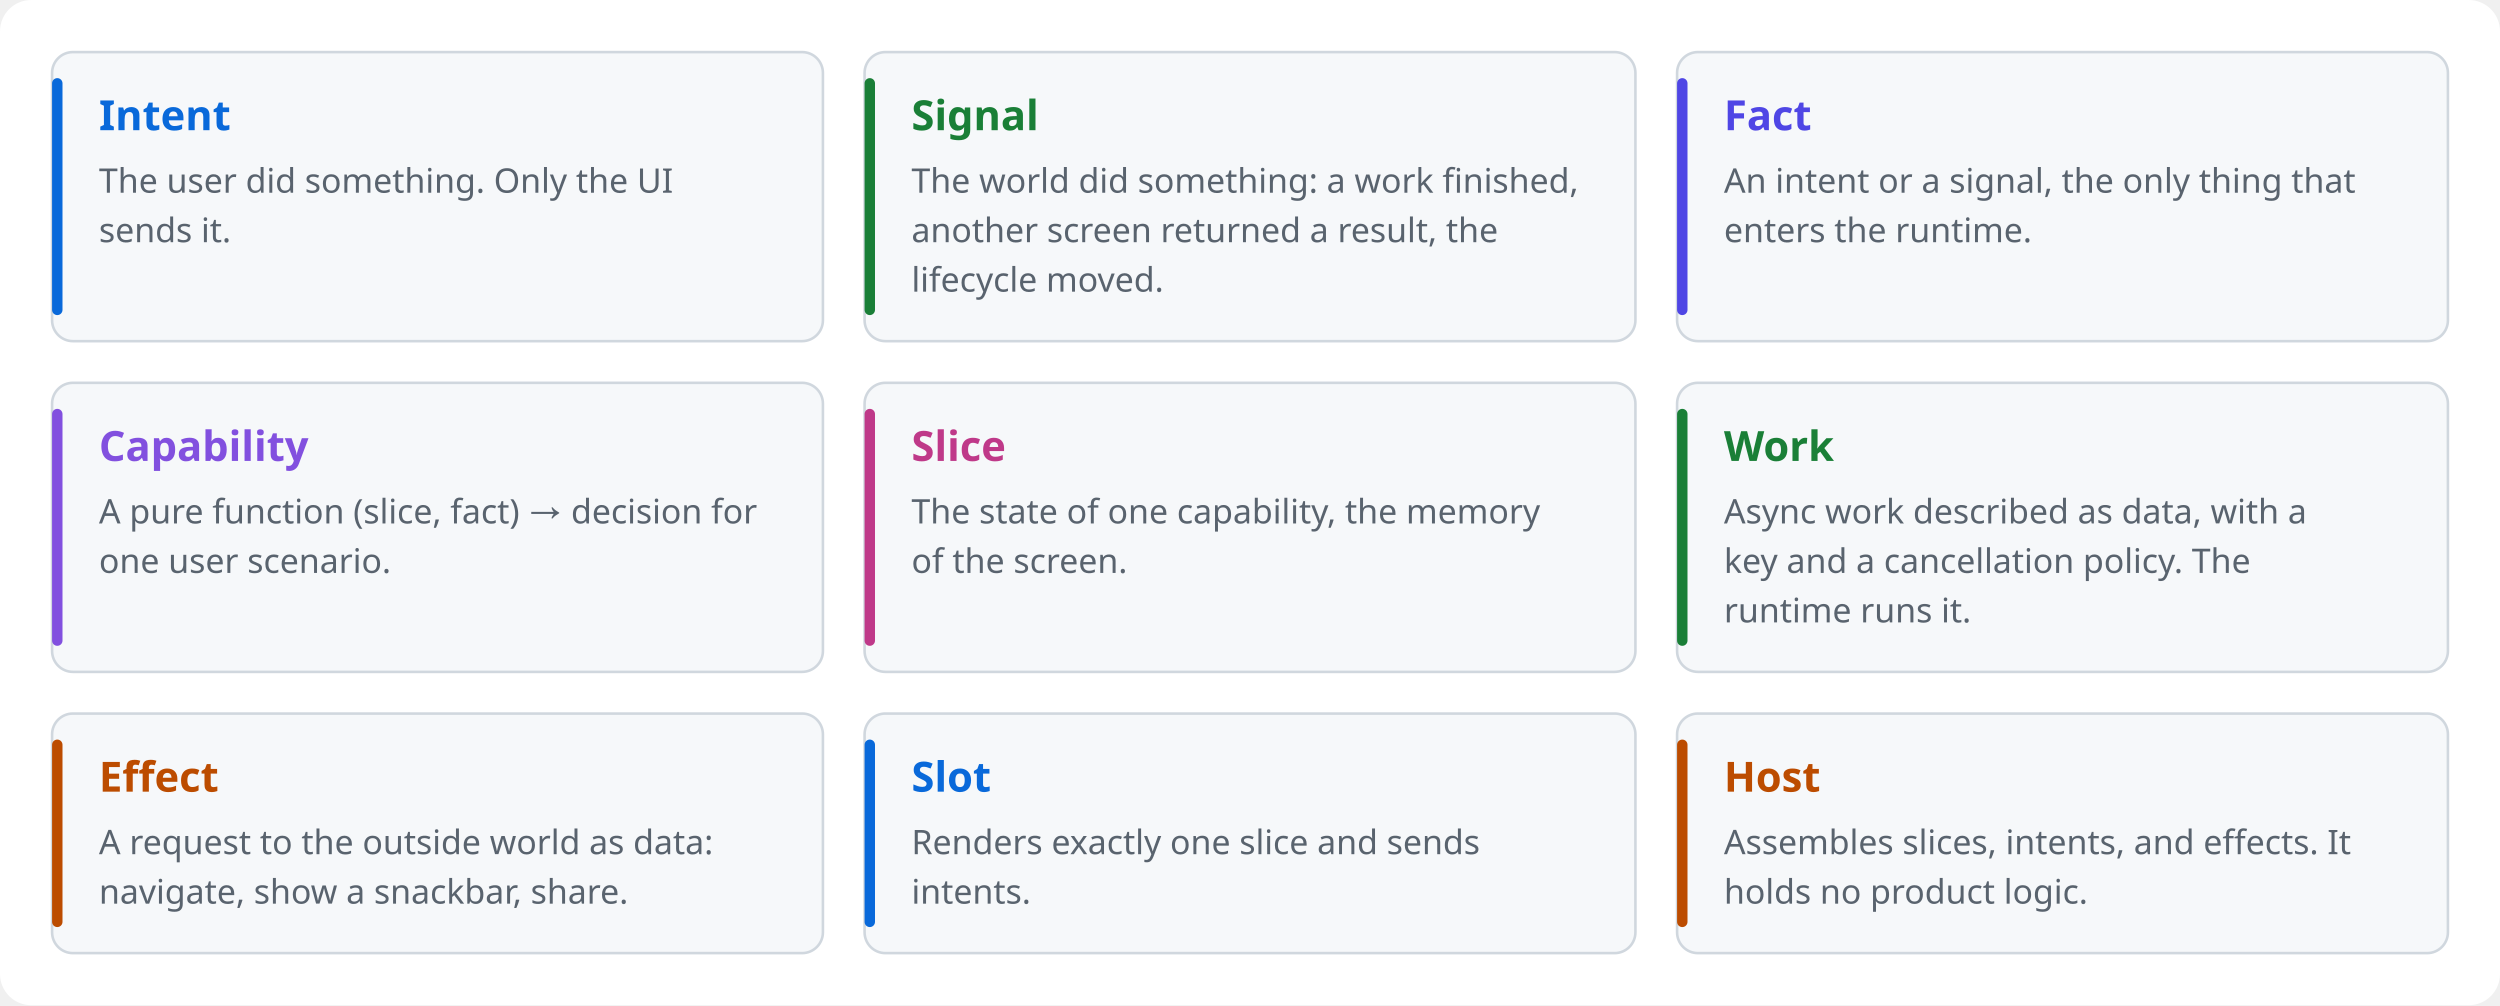
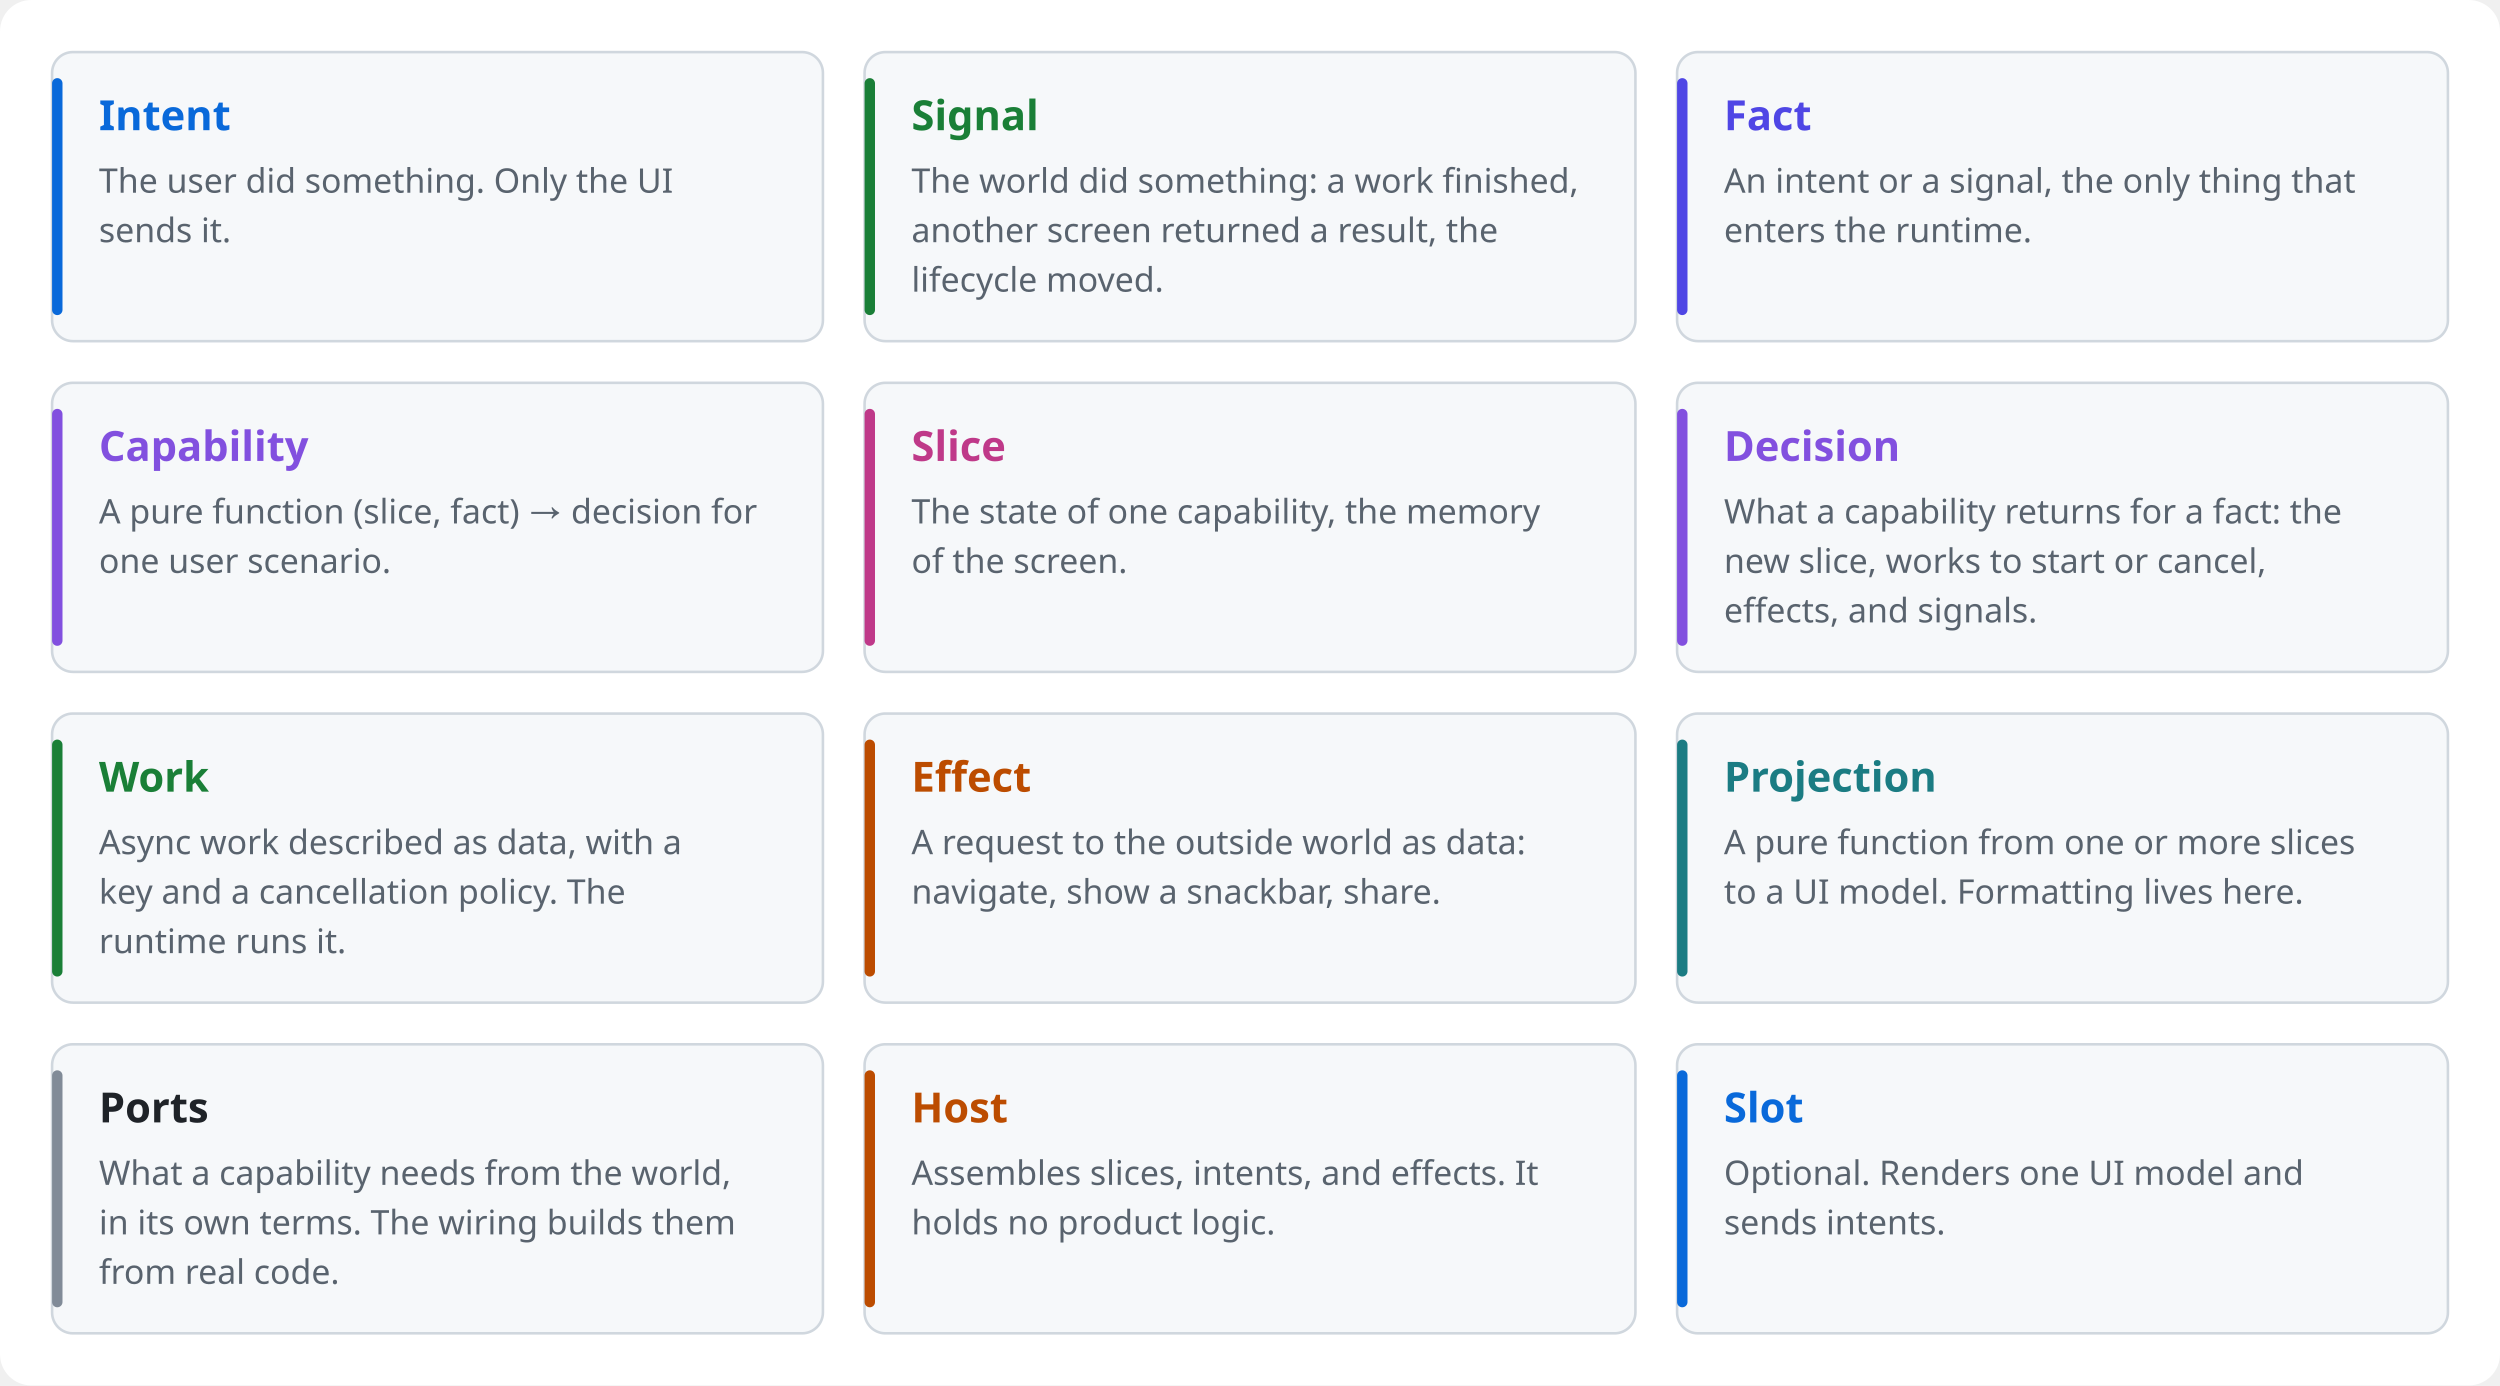
- <svg xmlns="http://www.w3.org/2000/svg" width="960" height="386" viewBox="0 0 960 386" font-family="-apple-system, BlinkMacSystemFont, 'Segoe UI', 'Noto Sans', Helvetica, Arial, sans-serif" role="img">
-   <rect width="960" height="386" rx="12" fill="#ffffff" />
+ <svg xmlns="http://www.w3.org/2000/svg" width="960" height="532" viewBox="0 0 960 532" font-family="-apple-system, BlinkMacSystemFont, 'Segoe UI', 'Noto Sans', Helvetica, Arial, sans-serif" role="img">
+   <rect width="960" height="532" rx="12" fill="#ffffff" />
  <rect x="20" y="20" width="296" height="111" rx="8" fill="#f6f8fa" stroke="#d0d7de" stroke-width="1" />
  <rect x="20" y="30" width="4" height="91" rx="2" fill="#0969da" />
  <text x="38" y="50" font-size="16" fill="#0969da" font-weight="700">Intent</text>
  <text x="38" y="74" font-size="13" fill="#59636e">The user did something. Only the UI</text>
  <text x="38" y="93" font-size="13" fill="#59636e">sends it.</text>
  <rect x="332" y="20" width="296" height="111" rx="8" fill="#f6f8fa" stroke="#d0d7de" stroke-width="1" />
  <rect x="332" y="30" width="4" height="91" rx="2" fill="#1a7f37" />
  <text x="350" y="50" font-size="16" fill="#1a7f37" font-weight="700">Signal</text>
  <text x="350" y="74" font-size="13" fill="#59636e">The world did something: a work finished,</text>
  <text x="350" y="93" font-size="13" fill="#59636e">another screen returned a result, the</text>
  <text x="350" y="112" font-size="13" fill="#59636e">lifecycle moved.</text>
  <rect x="644" y="20" width="296" height="111" rx="8" fill="#f6f8fa" stroke="#d0d7de" stroke-width="1" />
  <rect x="644" y="30" width="4" height="91" rx="2" fill="#4f46e5" />
  <text x="662" y="50" font-size="16" fill="#4f46e5" font-weight="700">Fact</text>
  <text x="662" y="74" font-size="13" fill="#59636e">An intent or a signal, the only thing that</text>
  <text x="662" y="93" font-size="13" fill="#59636e">enters the runtime.</text>
  <rect x="20" y="147" width="296" height="111" rx="8" fill="#f6f8fa" stroke="#d0d7de" stroke-width="1" />
  <rect x="20" y="157" width="4" height="91" rx="2" fill="#8250df" />
  <text x="38" y="177" font-size="16" fill="#8250df" font-weight="700">Capability</text>
  <text x="38" y="201" font-size="13" fill="#59636e">A pure function (slice, fact) → decision for</text>
  <text x="38" y="220" font-size="13" fill="#59636e">one user scenario.</text>
  <rect x="332" y="147" width="296" height="111" rx="8" fill="#f6f8fa" stroke="#d0d7de" stroke-width="1" />
  <rect x="332" y="157" width="4" height="91" rx="2" fill="#bf3989" />
  <text x="350" y="177" font-size="16" fill="#bf3989" font-weight="700">Slice</text>
  <text x="350" y="201" font-size="13" fill="#59636e">The state of one capability, the memory</text>
  <text x="350" y="220" font-size="13" fill="#59636e">of the screen.</text>
  <rect x="644" y="147" width="296" height="111" rx="8" fill="#f6f8fa" stroke="#d0d7de" stroke-width="1" />
-   <rect x="644" y="157" width="4" height="91" rx="2" fill="#1a7f37" />
-   <text x="662" y="177" font-size="16" fill="#1a7f37" font-weight="700">Work</text>
-   <text x="662" y="201" font-size="13" fill="#59636e">Async work described as data, with a</text>
-   <text x="662" y="220" font-size="13" fill="#59636e">key and a cancellation policy. The</text>
-   <text x="662" y="239" font-size="13" fill="#59636e">runtime runs it.</text>
-   <rect x="20" y="274" width="296" height="92" rx="8" fill="#f6f8fa" stroke="#d0d7de" stroke-width="1" />
-   <rect x="20" y="284" width="4" height="72" rx="2" fill="#bc4c00" />
-   <text x="38" y="304" font-size="16" fill="#bc4c00" font-weight="700">Effect</text>
-   <text x="38" y="328" font-size="13" fill="#59636e">A request to the outside world as data:</text>
-   <text x="38" y="347" font-size="13" fill="#59636e">navigate, show a snackbar, share.</text>
-   <rect x="332" y="274" width="296" height="92" rx="8" fill="#f6f8fa" stroke="#d0d7de" stroke-width="1" />
-   <rect x="332" y="284" width="4" height="72" rx="2" fill="#0969da" />
-   <text x="350" y="304" font-size="16" fill="#0969da" font-weight="700">Slot</text>
-   <text x="350" y="328" font-size="13" fill="#59636e">Renders exactly one slice and sends</text>
-   <text x="350" y="347" font-size="13" fill="#59636e">intents.</text>
-   <rect x="644" y="274" width="296" height="92" rx="8" fill="#f6f8fa" stroke="#d0d7de" stroke-width="1" />
-   <rect x="644" y="284" width="4" height="72" rx="2" fill="#bc4c00" />
-   <text x="662" y="304" font-size="16" fill="#bc4c00" font-weight="700">Host</text>
-   <text x="662" y="328" font-size="13" fill="#59636e">Assembles slices, intents, and effects. It</text>
-   <text x="662" y="347" font-size="13" fill="#59636e">holds no product logic.</text>
+   <rect x="644" y="157" width="4" height="91" rx="2" fill="#8250df" />
+   <text x="662" y="177" font-size="16" fill="#8250df" font-weight="700">Decision</text>
+   <text x="662" y="201" font-size="13" fill="#59636e">What a capability returns for a fact: the</text>
+   <text x="662" y="220" font-size="13" fill="#59636e">new slice, works to start or cancel,</text>
+   <text x="662" y="239" font-size="13" fill="#59636e">effects, and signals.</text>
+   <rect x="20" y="274" width="296" height="111" rx="8" fill="#f6f8fa" stroke="#d0d7de" stroke-width="1" />
+   <rect x="20" y="284" width="4" height="91" rx="2" fill="#1a7f37" />
+   <text x="38" y="304" font-size="16" fill="#1a7f37" font-weight="700">Work</text>
+   <text x="38" y="328" font-size="13" fill="#59636e">Async work described as data, with a</text>
+   <text x="38" y="347" font-size="13" fill="#59636e">key and a cancellation policy. The</text>
+   <text x="38" y="366" font-size="13" fill="#59636e">runtime runs it.</text>
+   <rect x="332" y="274" width="296" height="111" rx="8" fill="#f6f8fa" stroke="#d0d7de" stroke-width="1" />
+   <rect x="332" y="284" width="4" height="91" rx="2" fill="#bc4c00" />
+   <text x="350" y="304" font-size="16" fill="#bc4c00" font-weight="700">Effect</text>
+   <text x="350" y="328" font-size="13" fill="#59636e">A request to the outside world as data:</text>
+   <text x="350" y="347" font-size="13" fill="#59636e">navigate, show a snackbar, share.</text>
+   <rect x="644" y="274" width="296" height="111" rx="8" fill="#f6f8fa" stroke="#d0d7de" stroke-width="1" />
+   <rect x="644" y="284" width="4" height="91" rx="2" fill="#1b7c83" />
+   <text x="662" y="304" font-size="16" fill="#1b7c83" font-weight="700">Projection</text>
+   <text x="662" y="328" font-size="13" fill="#59636e">A pure function from one or more slices</text>
+   <text x="662" y="347" font-size="13" fill="#59636e">to a UI model. Formatting lives here.</text>
+   <rect x="20" y="401" width="296" height="111" rx="8" fill="#f6f8fa" stroke="#d0d7de" stroke-width="1" />
+   <rect x="20" y="411" width="4" height="91" rx="2" fill="#818b98" />
+   <text x="38" y="431" font-size="16" fill="#1f2328" font-weight="700">Ports</text>
+   <text x="38" y="455" font-size="13" fill="#59636e">What a capability needs from the world,</text>
+   <text x="38" y="474" font-size="13" fill="#59636e">in its own terms. The wiring builds them</text>
+   <text x="38" y="493" font-size="13" fill="#59636e">from real code.</text>
+   <rect x="332" y="401" width="296" height="111" rx="8" fill="#f6f8fa" stroke="#d0d7de" stroke-width="1" />
+   <rect x="332" y="411" width="4" height="91" rx="2" fill="#bc4c00" />
+   <text x="350" y="431" font-size="16" fill="#bc4c00" font-weight="700">Host</text>
+   <text x="350" y="455" font-size="13" fill="#59636e">Assembles slices, intents, and effects. It</text>
+   <text x="350" y="474" font-size="13" fill="#59636e">holds no product logic.</text>
+   <rect x="644" y="401" width="296" height="111" rx="8" fill="#f6f8fa" stroke="#d0d7de" stroke-width="1" />
+   <rect x="644" y="411" width="4" height="91" rx="2" fill="#0969da" />
+   <text x="662" y="431" font-size="16" fill="#0969da" font-weight="700">Slot</text>
+   <text x="662" y="455" font-size="13" fill="#59636e">Optional. Renders one UI model and</text>
+   <text x="662" y="474" font-size="13" fill="#59636e">sends intents.</text>
</svg>
